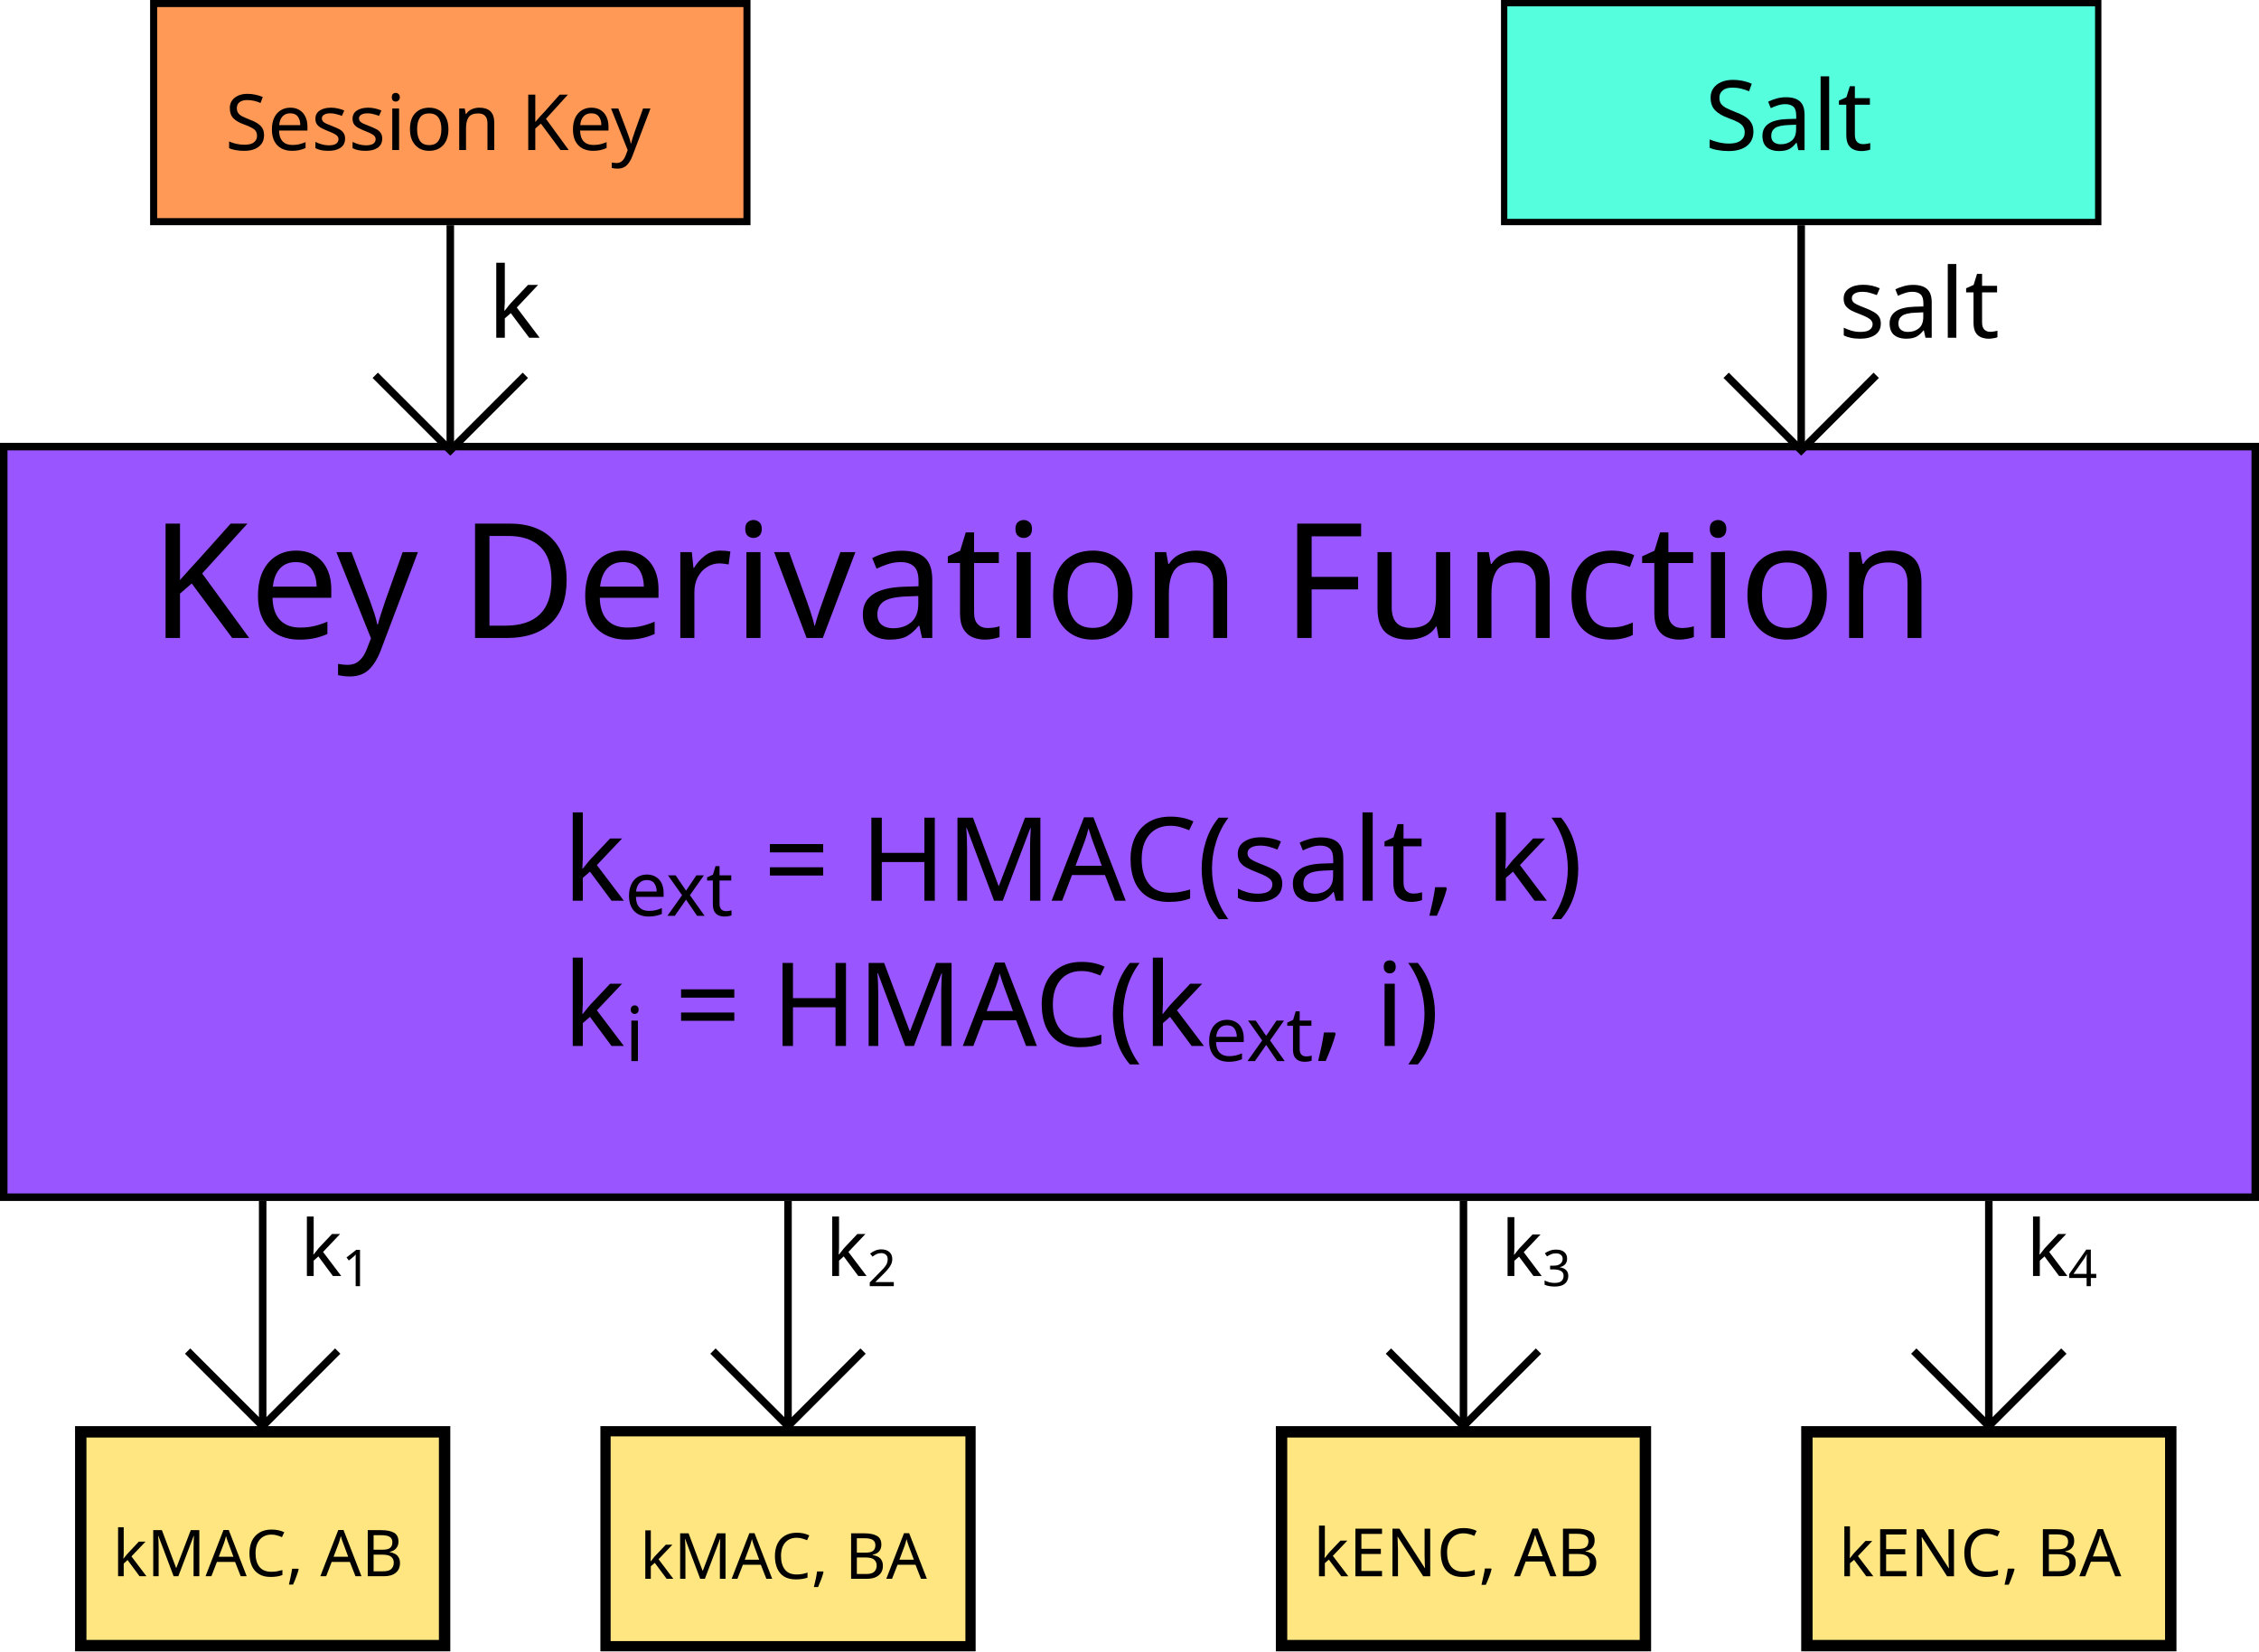
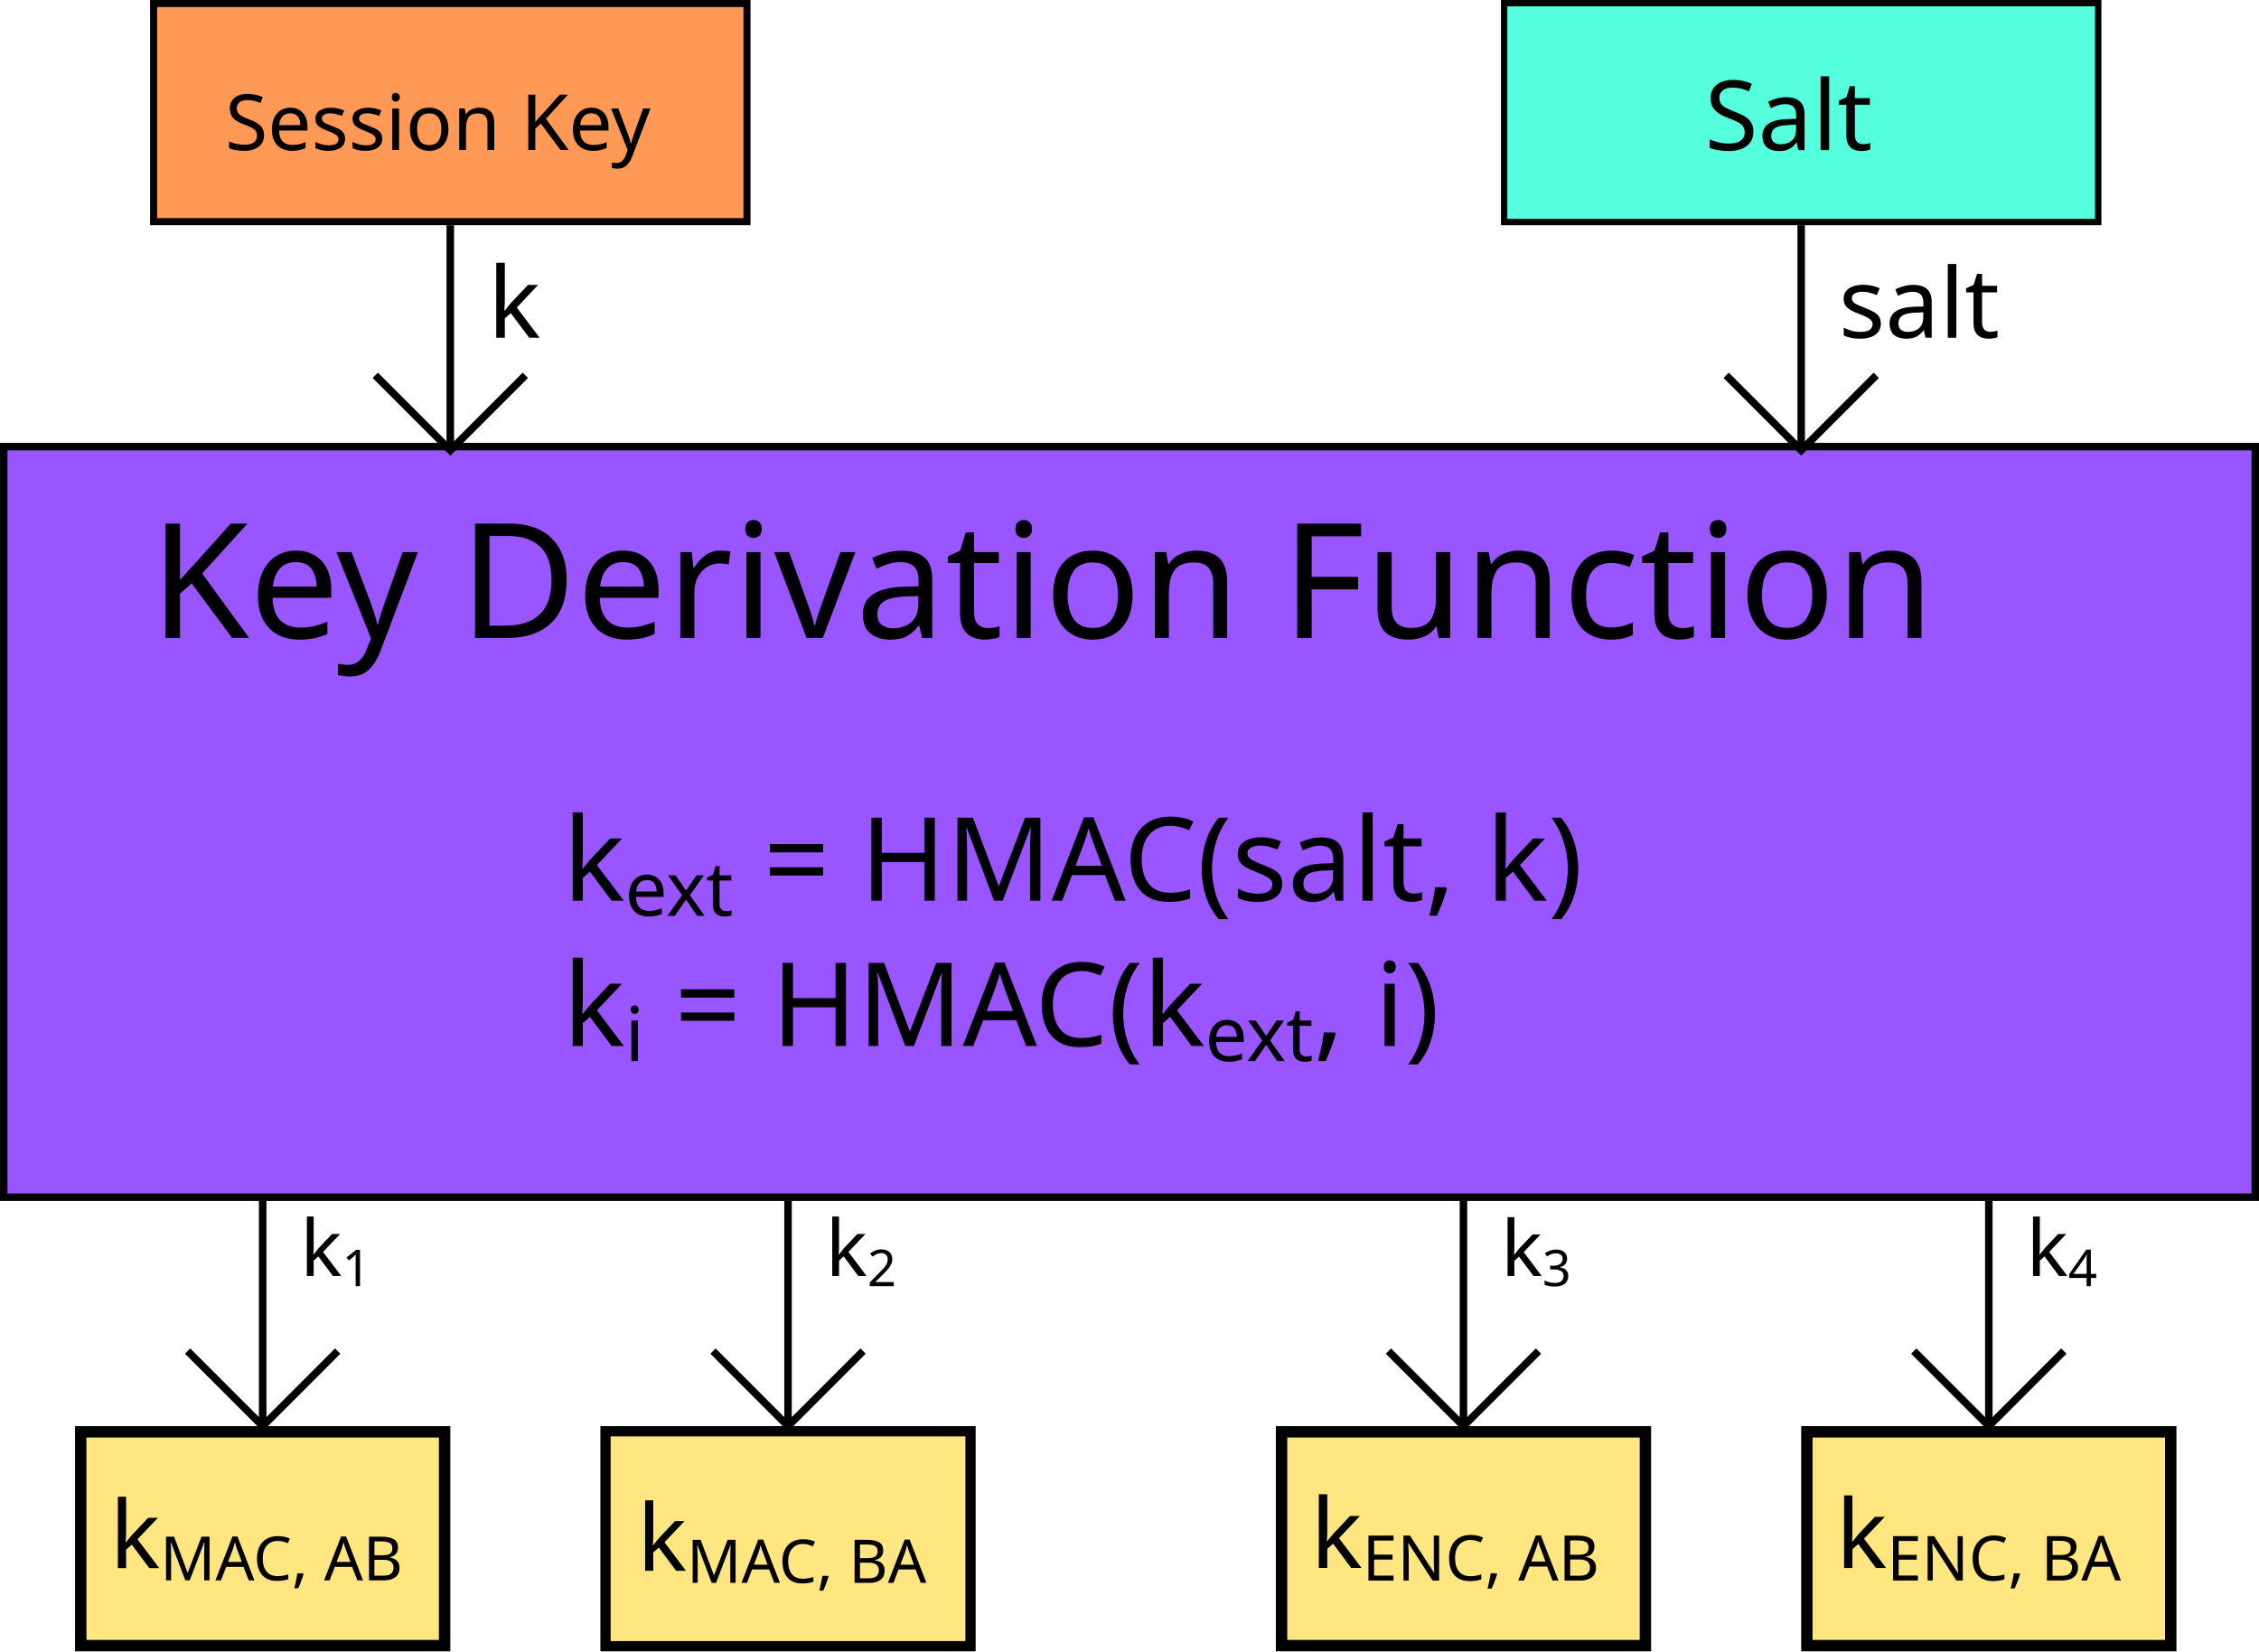
<svg xmlns="http://www.w3.org/2000/svg" width="301" height="220" id="svg2" version="1.1">
  <defs id="defs4" />
  <g id="layer1" transform="translate(-100,-392.3622)">
    <rect style="fill:#9955ff;stroke:#000000" id="rect2987" width="300" height="100" x="100.5" y="451.862" />
    <rect style="fill:#ff9955;stroke:#000000;stroke-width:0.94" id="rect2989" width="79.06" height="29.06" x="120.47" y="392.832" />
    <rect style="fill:#55ffdd;stroke:#000000;stroke-width:0.843" id="rect2991" width="79.157" height="29.157" x="300.421" y="392.784" />
    <rect style="fill:#ffe680;stroke:#000000;stroke-width:1.517" id="rect2993" width="48.483" height="28.483" x="110.759" y="583.121" />
    <rect style="fill:#ffe680;stroke:#000000;stroke-width:1.363" id="rect2995" width="48.637" height="28.637" x="180.681" y="583.044" />
    <rect style="fill:#ffe680;stroke:#000000;stroke-width:1.517" id="rect2993-9" width="48.483" height="28.483" x="270.759" y="583.121" />
    <rect style="fill:#ffe680;stroke:#000000;stroke-width:1.517" id="rect2993-7" width="48.483" height="28.483" x="340.759" y="583.121" />
    <path style="fill:none;stroke:#000000;stroke-width:1px;stroke-linecap:butt;stroke-linejoin:miter;stroke-opacity:1" d="m 160,422.362 0,30" id="path3079" />
    <path style="fill:none;stroke:#000000;stroke-width:1px;stroke-linecap:butt;stroke-linejoin:miter;stroke-opacity:1" d="m 340,422.362 0,30" id="path3081" />
    <path style="fill:none;stroke:#000000;stroke-width:1px;stroke-linecap:butt;stroke-linejoin:miter;stroke-opacity:1" d="m 365,552.362 0,30" id="path3083" />
    <path style="fill:none;stroke:#000000;stroke-width:1px;stroke-linecap:butt;stroke-linejoin:miter;stroke-opacity:1" d="m 295,552.362 0,30" id="path3085" />
    <path style="fill:none;stroke:#000000;stroke-width:1px;stroke-linecap:butt;stroke-linejoin:miter;stroke-opacity:1" d="m 205,552.362 0,30" id="path3087" />
    <path style="fill:none;stroke:#000000;stroke-width:1px;stroke-linecap:butt;stroke-linejoin:miter;stroke-opacity:1" d="m 135,552.362 0,30" id="path3089" />
    <path style="fill:none;stroke:#000000;stroke-width:1px;stroke-linecap:butt;stroke-linejoin:miter;stroke-opacity:1" d="m 150,442.362 10,10 10,-10" id="path3091" />
    <path style="fill:none;stroke:#000000;stroke-width:1px;stroke-linecap:butt;stroke-linejoin:miter;stroke-opacity:1" d="m 330,442.362 10,10 10,-10" id="path3093" />
    <path style="fill:none;stroke:#000000;stroke-width:1px;stroke-linecap:butt;stroke-linejoin:miter;stroke-opacity:1" d="m 375,572.362 -10,10 -10,-10" id="path3095" />
    <path style="fill:none;stroke:#000000;stroke-width:1px;stroke-linecap:butt;stroke-linejoin:miter;stroke-opacity:1" d="m 305,572.362 -10,10 -10,-10" id="path3097" />
    <path style="fill:none;stroke:#000000;stroke-width:1px;stroke-linecap:butt;stroke-linejoin:miter;stroke-opacity:1" d="m 215,572.362 -10,10 -10,-10" id="path3099" />
    <path style="fill:none;stroke:#000000;stroke-width:1px;stroke-linecap:butt;stroke-linejoin:miter;stroke-opacity:1" d="m 145,572.362 -10,10 -10,-10" id="path3101" />
    <text xml:space="preserve" style="font-size:12.921px;font-style:normal;font-weight:normal;line-height:125%;letter-spacing:0px;word-spacing:0px;fill:#000000;fill-opacity:1;stroke:none;font-family:Sans" x="327.148" y="412.362" id="text3103">
      <tspan id="tspan3105" x="327.148" y="412.362">Salt</tspan>
    </text>
    <text xml:space="preserve" style="font-size:10.333px;font-style:normal;font-weight:normal;line-height:125%;letter-spacing:0px;word-spacing:0px;fill:#000000;fill-opacity:1;stroke:none;font-family:Sans" x="129.995" y="412.345" id="text3107">
      <tspan id="tspan3109" x="129.995" y="412.345">Session Key</tspan>
    </text>
-     <text xml:space="preserve" style="font-size:8.596px;font-style:normal;font-weight:normal;line-height:125%;letter-spacing:0px;word-spacing:0px;fill:#000000;fill-opacity:1;stroke:none;font-family:Sans" x="115" y="602.362" id="text3111">
-       <tspan id="tspan3113" x="115" y="602.362">kMAC, AB</tspan>
+     <text xml:space="preserve" style="font-size:12.516px;font-style:normal;font-weight:normal;line-height:125%;letter-spacing:0px;word-spacing:0px;fill:#000000;fill-opacity:1;stroke:none;font-family:Sans" x="114.644" y="601.282" id="text3111">
+       <tspan id="tspan3113" x="114.644" y="601.282">k<tspan style="font-size:8.135px;baseline-shift:sub" id="tspan3038">MAC, AB</tspan>
+       </tspan>
    </text>
-     <text xml:space="preserve" style="font-size:8.482px;font-style:normal;font-weight:normal;line-height:125%;letter-spacing:0px;word-spacing:0px;fill:#000000;fill-opacity:1;stroke:none;font-family:Sans" x="185.266" y="602.703" id="text3115">
-       <tspan id="tspan3117" x="185.266" y="602.703">kMAC, BA</tspan>
+     <text xml:space="preserve" style="font-size:12.359px;font-style:normal;font-weight:normal;line-height:125%;letter-spacing:0px;word-spacing:0px;fill:#000000;fill-opacity:1;stroke:none;font-family:Sans" x="184.914" y="601.635" id="text3115">
+       <tspan id="tspan3117" x="184.914" y="601.635">k<tspan style="font-size:8.033px;baseline-shift:sub" id="tspan3040">MAC, BA</tspan>
+       </tspan>
    </text>
-     <text xml:space="preserve" style="font-size:8.879px;font-style:normal;font-weight:normal;line-height:125%;letter-spacing:0px;word-spacing:0px;fill:#000000;fill-opacity:1;stroke:none;font-family:Sans" x="275" y="602.362" id="text3119">
-       <tspan id="tspan3121" x="275" y="602.362">kENC, AB</tspan>
+     <text xml:space="preserve" style="font-size:12.906px;font-style:normal;font-weight:normal;line-height:125%;letter-spacing:0px;word-spacing:0px;fill:#000000;fill-opacity:1;stroke:none;font-family:Sans" x="274.634" y="601.253" id="text3119">
+       <tspan id="tspan3121" x="274.634" y="601.253">k<tspan style="font-size:8.389px;baseline-shift:sub" id="tspan3042">ENC, AB</tspan>
+       </tspan>
    </text>
-     <text xml:space="preserve" style="font-size:8.758px;font-style:normal;font-weight:normal;line-height:125%;letter-spacing:0px;word-spacing:0px;fill:#000000;fill-opacity:1;stroke:none;font-family:Sans" x="345" y="602.362" id="text3123">
-       <tspan id="tspan3125" x="345" y="602.362">kENC, BA</tspan>
+     <text xml:space="preserve" style="font-size:12.739px;font-style:normal;font-weight:normal;line-height:125%;letter-spacing:0px;word-spacing:0px;fill:#000000;fill-opacity:1;stroke:none;font-family:Sans" x="344.638" y="601.265" id="text3123">
+       <tspan id="tspan3125" x="344.638" y="601.265">k<tspan style="font-size:8.28px;baseline-shift:sub" id="tspan3044">ENC, BA</tspan>
+       </tspan>
    </text>
    <text xml:space="preserve" style="font-size:21.331px;font-style:normal;font-weight:normal;line-height:125%;letter-spacing:0px;word-spacing:0px;fill:#000000;fill-opacity:1;stroke:none;font-family:Sans" x="120" y="477.362" id="text3127">
      <tspan id="tspan3129" x="120" y="477.362">Key Derivation Function</tspan>
    </text>
    <text xml:space="preserve" style="font-size:15.482px;font-style:normal;font-weight:normal;line-height:125%;letter-spacing:0px;word-spacing:0px;fill:#000000;fill-opacity:1;stroke:none;font-family:Sans" x="175" y="512.362" id="text3131">
      <tspan id="tspan3133" x="175" y="512.362">k<tspan style="font-size:10.063px;baseline-shift:sub" id="tspan3141">ext</tspan> = HMAC(salt, k)</tspan>
      <tspan x="175" y="531.714" id="tspan3135">k<tspan style="font-size:10.063px;baseline-shift:sub" id="tspan3137">i</tspan> = HMAC(k<tspan style="font-size:10.063px;baseline-shift:sub" id="tspan3139">ext</tspan>, i) </tspan>
    </text>
    <text xml:space="preserve" style="font-size:13.162px;font-style:normal;font-weight:normal;line-height:125%;letter-spacing:0px;word-spacing:0px;fill:#000000;fill-opacity:1;stroke:none;font-family:Sans" x="165" y="437.362" id="text3143">
      <tspan id="tspan3145" x="165" y="437.362">k</tspan>
    </text>
    <text xml:space="preserve" style="font-size:12.921px;font-style:normal;font-weight:normal;line-height:125%;letter-spacing:0px;word-spacing:0px;fill:#000000;fill-opacity:1;stroke:none;font-family:Sans" x="345" y="437.362" id="text3147">
      <tspan id="tspan3149" x="345" y="437.362">salt</tspan>
    </text>
    <text xml:space="preserve" style="font-size:10.419px;font-style:normal;font-weight:normal;line-height:125%;letter-spacing:0px;word-spacing:0px;fill:#000000;fill-opacity:1;stroke:none;font-family:Sans" x="140" y="562.362" id="text3151">
      <tspan id="tspan3153" x="140" y="562.362">k<tspan style="font-size:6.773px;baseline-shift:sub" id="tspan3155">1</tspan>
      </tspan>
    </text>
    <text xml:space="preserve" style="font-size:10.419px;font-style:normal;font-weight:normal;line-height:125%;letter-spacing:0px;word-spacing:0px;fill:#000000;fill-opacity:1;stroke:none;font-family:Sans" x="210" y="562.362" id="text3181">
      <tspan id="tspan3183" x="210" y="562.362">k<tspan style="font-size:6.773px;baseline-shift:sub" id="tspan3193">2</tspan>
      </tspan>
    </text>
    <text xml:space="preserve" style="font-size:10.32px;font-style:normal;font-weight:normal;line-height:125%;letter-spacing:0px;word-spacing:0px;fill:#000000;fill-opacity:1;stroke:none;font-family:Sans" x="300" y="562.362" id="text3185">
      <tspan id="tspan3187" x="300" y="562.362">k<tspan style="font-size:6.708px;baseline-shift:sub" id="tspan3195">3</tspan>
      </tspan>
    </text>
    <text xml:space="preserve" style="font-size:10.419px;font-style:normal;font-weight:normal;line-height:125%;letter-spacing:0px;word-spacing:0px;fill:#000000;fill-opacity:1;stroke:none;font-family:Sans" x="370" y="562.362" id="text3189">
      <tspan id="tspan3191" x="370" y="562.362">k<tspan style="font-size:6.773px;baseline-shift:sub" id="tspan3197">4</tspan>
      </tspan>
    </text>
  </g>
</svg>
